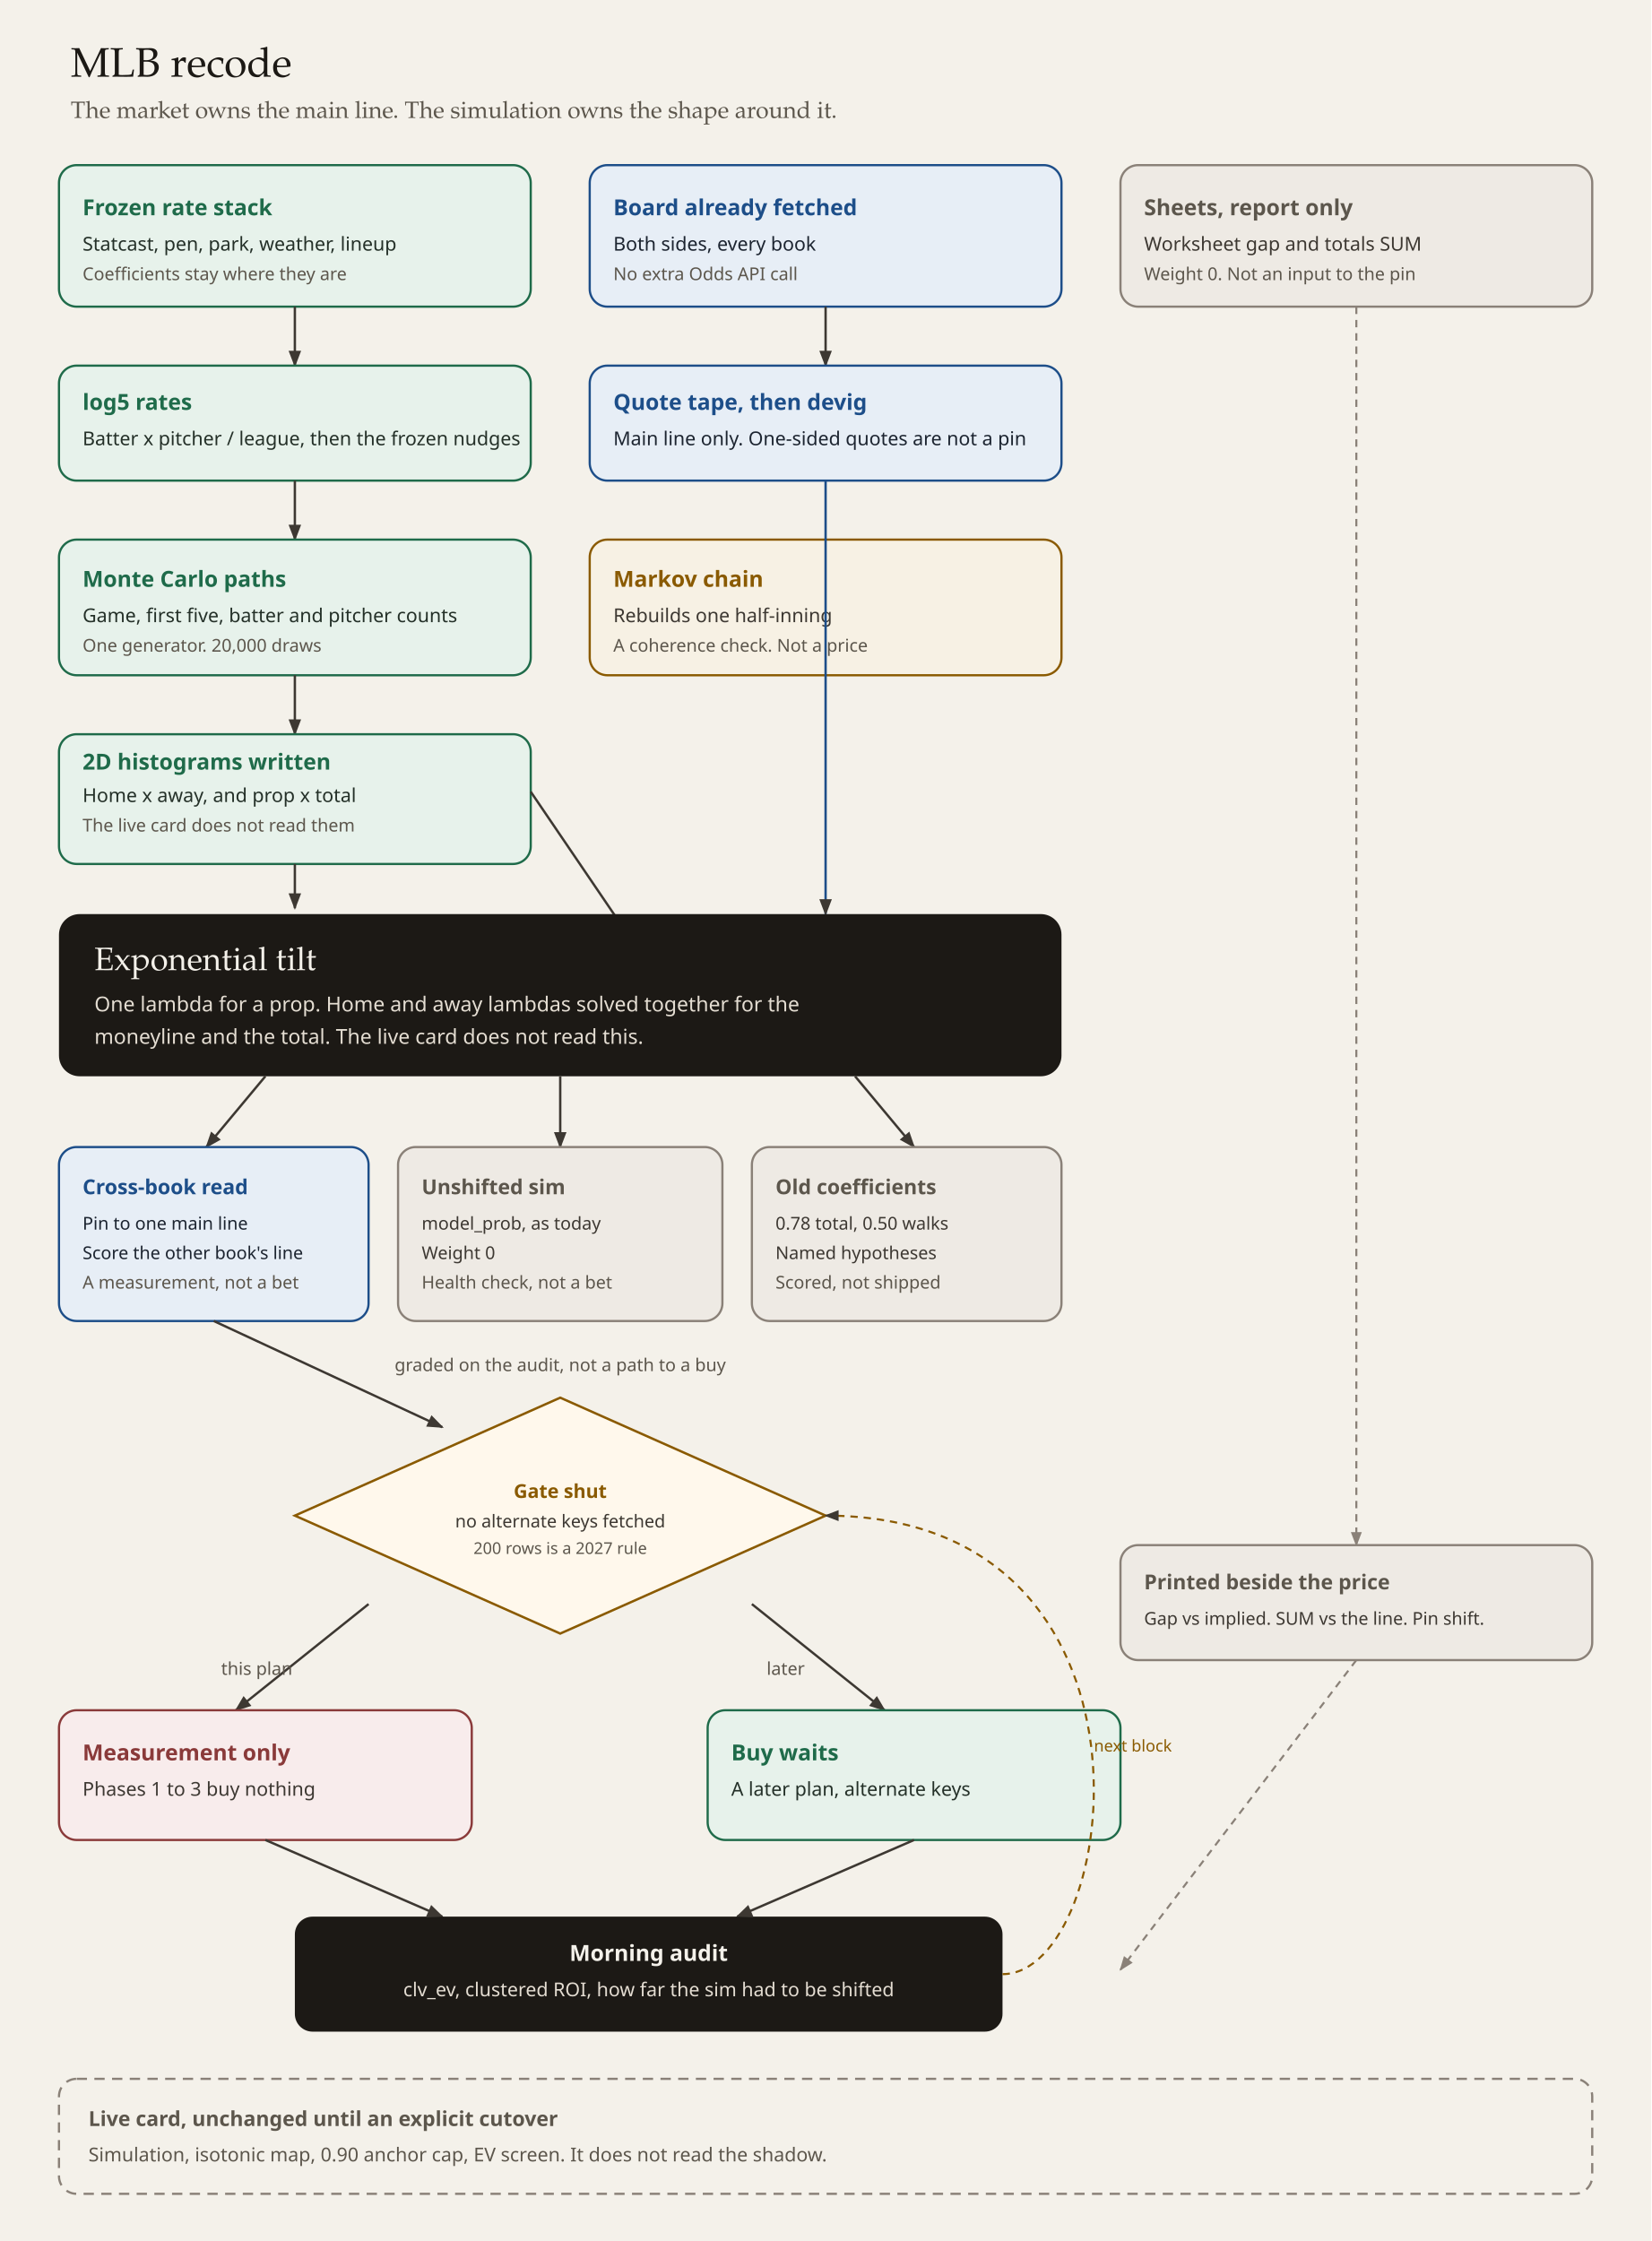
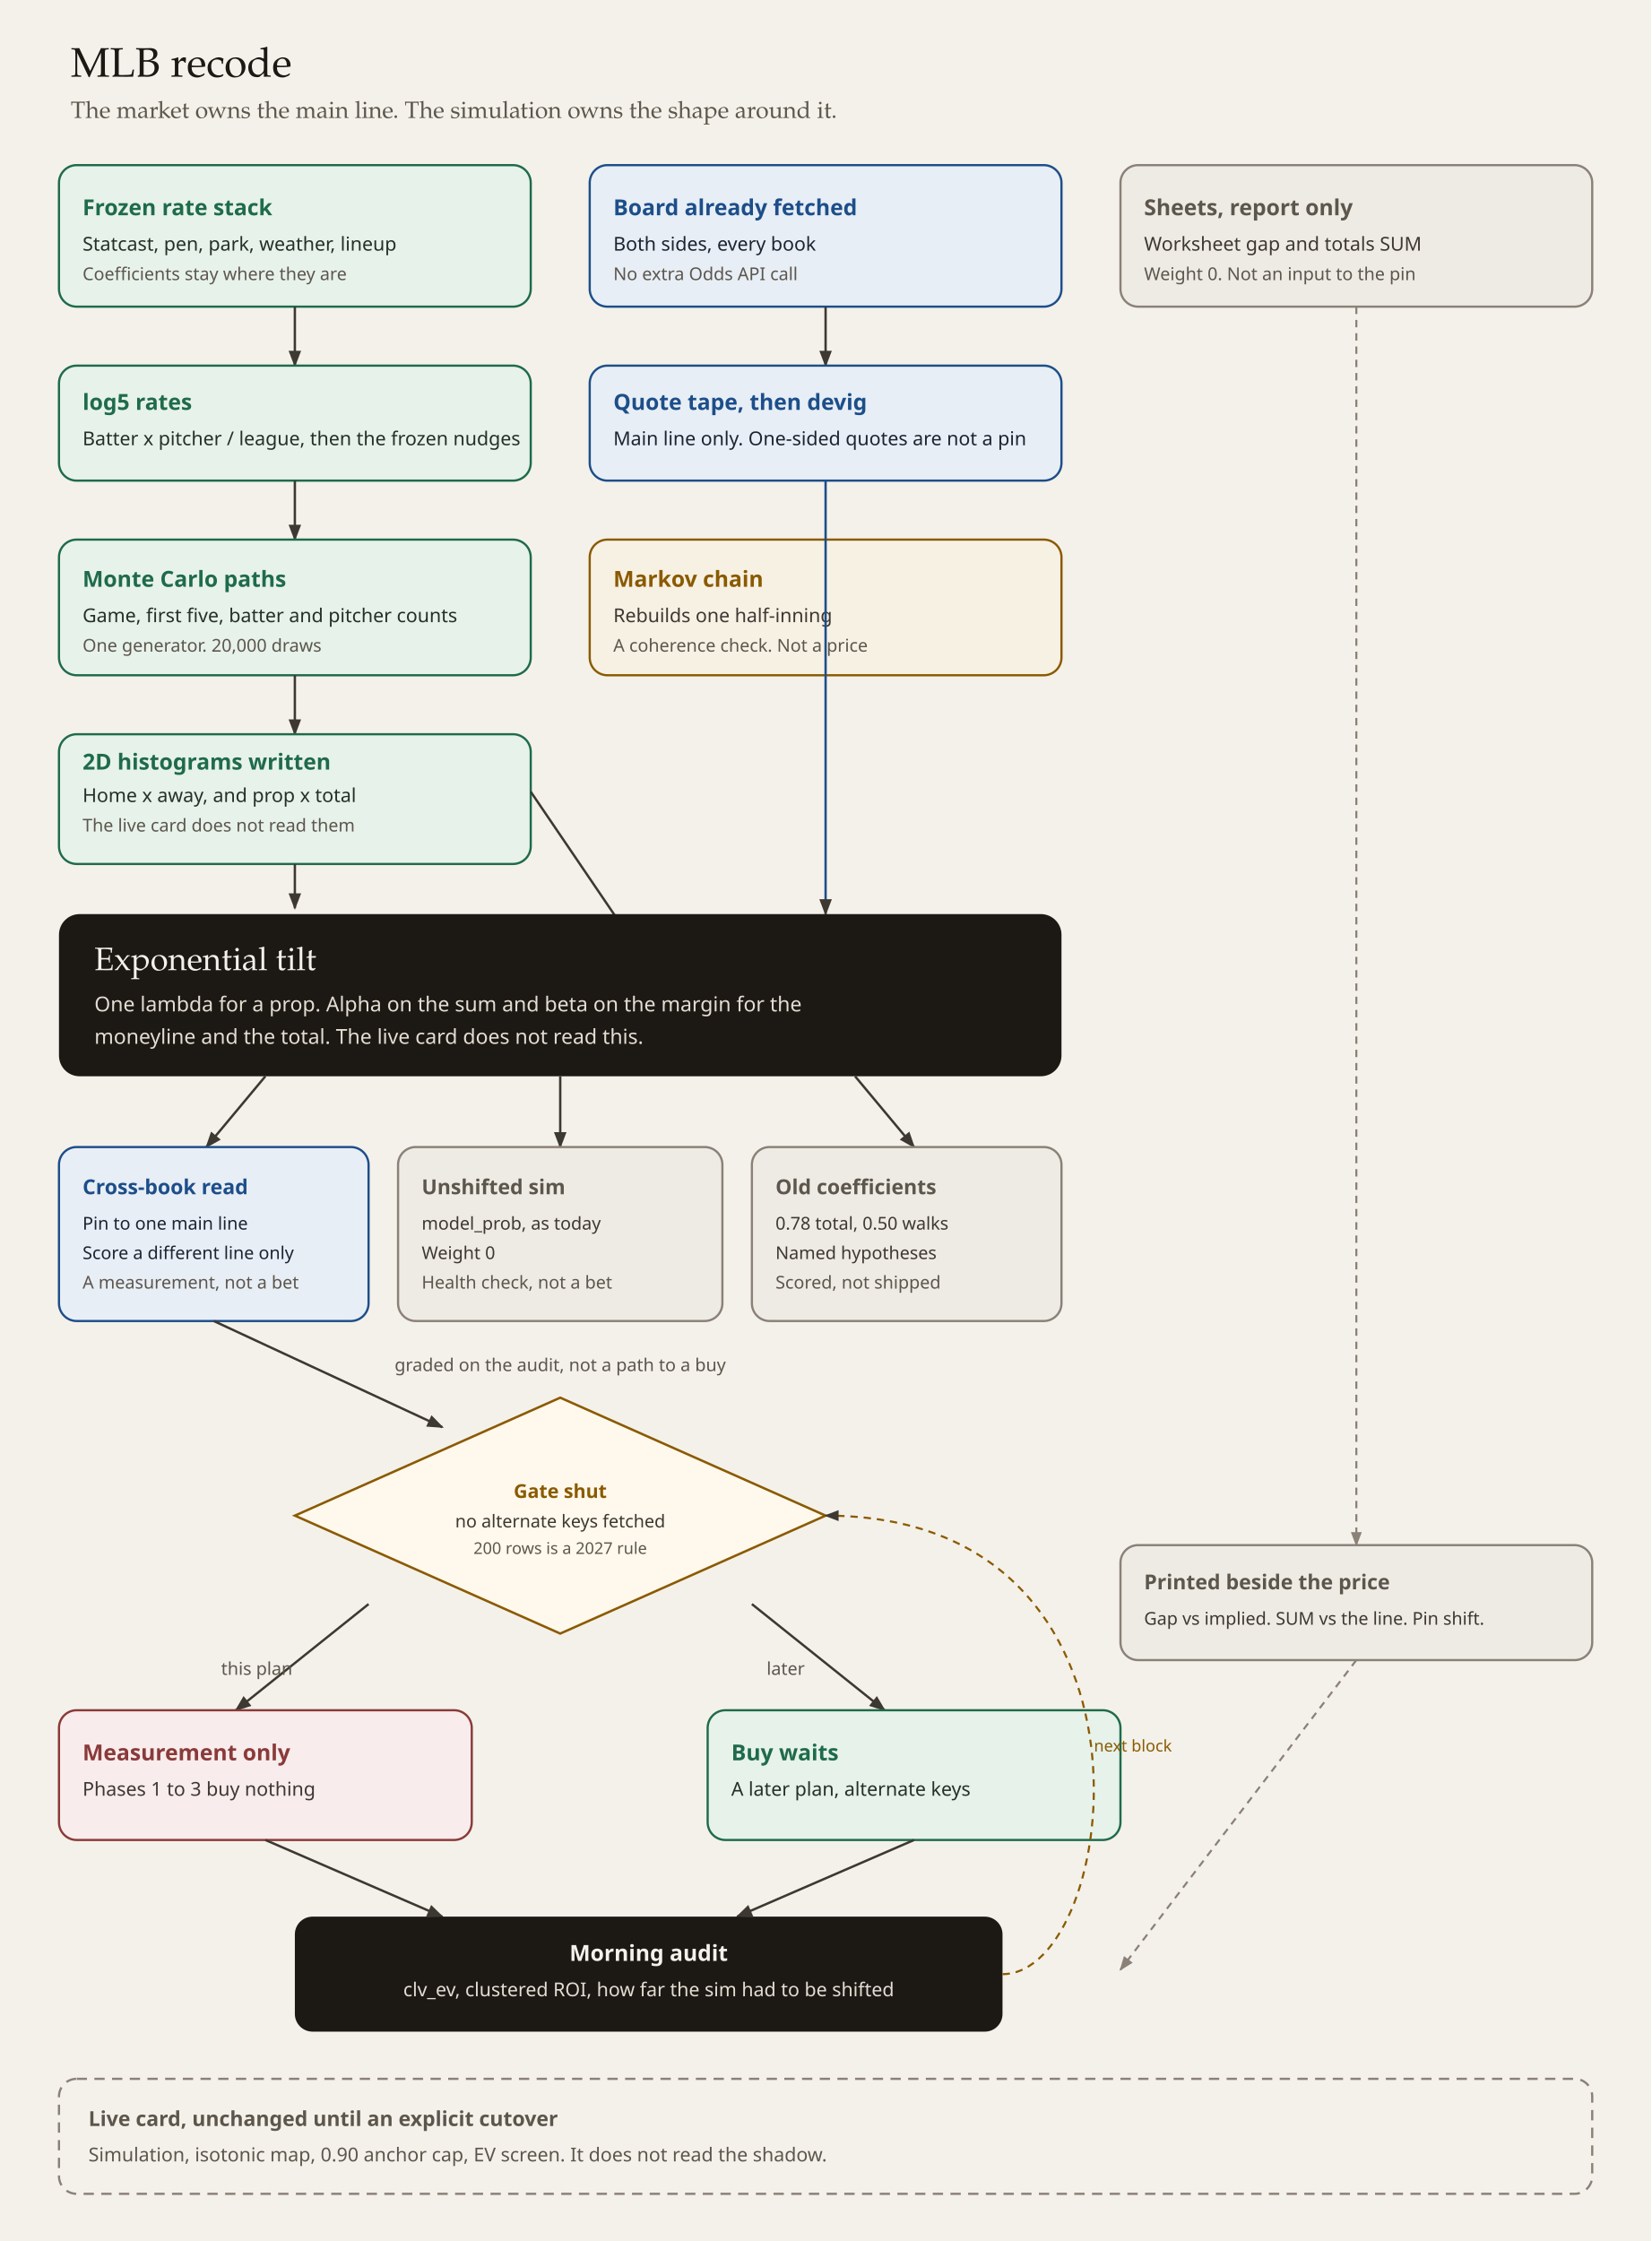
<svg xmlns="http://www.w3.org/2000/svg" width="1120" height="1520" viewBox="0 0 1120 1520">
  <rect width="1120" height="1520" fill="#f4f1ea" />
  <text x="48" y="52" font-family="Georgia, 'Iowan Old Style', Palatino, serif" font-size="28" fill="#1c1915">MLB recode</text>
  <text x="48" y="80" font-family="Georgia, Palatino, serif" font-size="16" fill="#5c564c">The market owns the main line. The simulation owns the shape around it.</text>
  <defs>
    <marker id="arr" viewBox="0 0 10 10" refX="9" refY="5" markerWidth="7" markerHeight="7" orient="auto-start-reverse">
      <path d="M 0 1.2 L 10 5 L 0 8.8 z" fill="#3d3832" />
    </marker>
    <marker id="arrSoft" viewBox="0 0 10 10" refX="9" refY="5" markerWidth="7" markerHeight="7" orient="auto-start-reverse">
      <path d="M 0 1.2 L 10 5 L 0 8.8 z" fill="#8a8178" />
    </marker>
  </defs>
  <g font-family="ui-sans-serif, system-ui, sans-serif">
    <rect x="40" y="112" width="320" height="96" rx="12" fill="#e7f2eb" stroke="#1f6b4a" stroke-width="1.5" />
    <text x="56" y="146" font-size="15" font-weight="650" fill="#1f6b4a">Frozen rate stack</text>
    <text x="56" y="170" font-size="13" fill="#243028">Statcast, pen, park, weather, lineup</text>
    <text x="56" y="190" font-size="12" fill="#5c564c">Coefficients stay where they are</text>
    <rect x="400" y="112" width="320" height="96" rx="12" fill="#e7eef6" stroke="#1d4e89" stroke-width="1.5" />
    <text x="416" y="146" font-size="15" font-weight="650" fill="#1d4e89">Board already fetched</text>
    <text x="416" y="170" font-size="13" fill="#1c2430">Both sides, every book</text>
    <text x="416" y="190" font-size="12" fill="#5c564c">No extra Odds API call</text>
    <rect x="760" y="112" width="320" height="96" rx="12" fill="#eeeae4" stroke="#8a8178" stroke-width="1.5" />
    <text x="776" y="146" font-size="15" font-weight="650" fill="#5c564c">Sheets, report only</text>
    <text x="776" y="170" font-size="13" fill="#3d3832">Worksheet gap and totals SUM</text>
    <text x="776" y="190" font-size="12" fill="#5c564c">Weight 0. Not an input to the pin</text>
    <line x1="200" y1="208" x2="200" y2="248" stroke="#3d3832" stroke-width="1.6" marker-end="url(#arr)" />
    <line x1="560" y1="208" x2="560" y2="248" stroke="#3d3832" stroke-width="1.6" marker-end="url(#arr)" />
    <line x1="920" y1="208" x2="920" y2="1048" stroke="#8a8178" stroke-width="1.4" stroke-dasharray="5 4" marker-end="url(#arrSoft)" />
    <rect x="40" y="248" width="320" height="78" rx="12" fill="#e7f2eb" stroke="#1f6b4a" stroke-width="1.5" />
    <text x="56" y="278" font-size="15" font-weight="650" fill="#1f6b4a">log5 rates</text>
    <text x="56" y="302" font-size="13" fill="#243028">Batter x pitcher / league, then the frozen nudges</text>
    <rect x="400" y="248" width="320" height="78" rx="12" fill="#e7eef6" stroke="#1d4e89" stroke-width="1.5" />
    <text x="416" y="278" font-size="15" font-weight="650" fill="#1d4e89">Quote tape, then devig</text>
    <text x="416" y="302" font-size="13" fill="#1c2430">Main line only. One-sided quotes are not a pin</text>
    <line x1="200" y1="326" x2="200" y2="366" stroke="#3d3832" stroke-width="1.6" marker-end="url(#arr)" />
    <rect x="40" y="366" width="320" height="92" rx="12" fill="#e7f2eb" stroke="#1f6b4a" stroke-width="1.5" />
    <text x="56" y="398" font-size="15" font-weight="650" fill="#1f6b4a">Monte Carlo paths</text>
    <text x="56" y="422" font-size="13" fill="#243028">Game, first five, batter and pitcher counts</text>
    <text x="56" y="442" font-size="12" fill="#5c564c">One generator. 20,000 draws</text>
    <rect x="400" y="366" width="320" height="92" rx="12" fill="#f7f1e4" stroke="#8a5a00" stroke-width="1.5" />
    <text x="416" y="398" font-size="15" font-weight="650" fill="#8a5a00">Markov chain</text>
    <text x="416" y="422" font-size="13" fill="#3d3832">Rebuilds one half-inning</text>
    <text x="416" y="442" font-size="12" fill="#5c564c">A coherence check. Not a price</text>
    <line x1="200" y1="458" x2="200" y2="498" stroke="#3d3832" stroke-width="1.6" marker-end="url(#arr)" />
    <line x1="560" y1="326" x2="560" y2="620" stroke="#1d4e89" stroke-width="1.6" marker-end="url(#arr)" />
    <rect x="40" y="498" width="320" height="88" rx="12" fill="#e7f2eb" stroke="#1f6b4a" stroke-width="1.5" />
    <text x="56" y="522" font-size="15" font-weight="650" fill="#1f6b4a">2D histograms written</text>
    <text x="56" y="544" font-size="13" fill="#243028">Home x away, and prop x total</text>
    <text x="56" y="564" font-size="12" fill="#5c564c">The live card does not read them</text>
    <line x1="200" y1="586" x2="200" y2="616" stroke="#3d3832" stroke-width="1.6" marker-end="url(#arr)" />
    <line x1="360" y1="537" x2="430" y2="640" stroke="#3d3832" stroke-width="1.6" marker-end="url(#arr)" />
    <rect x="40" y="620" width="680" height="110" rx="14" fill="#1c1915" />
    <text x="64" y="658" font-family="Georgia, Palatino, serif" font-size="22" fill="#f4f1ea">Exponential tilt</text>
-     <text x="64" y="686" font-family="ui-sans-serif, system-ui, sans-serif" font-size="14" fill="#e4ddd2">One lambda for a prop. Home and away lambdas solved together for the</text>
+     <text x="64" y="686" font-family="ui-sans-serif, system-ui, sans-serif" font-size="14" fill="#e4ddd2">One lambda for a prop. Alpha on the sum and beta on the margin for the</text>
    <text x="64" y="708" font-family="ui-sans-serif, system-ui, sans-serif" font-size="14" fill="#e4ddd2">moneyline and the total. The live card does not read this.</text>
    <line x1="180" y1="730" x2="140" y2="778" stroke="#3d3832" stroke-width="1.6" marker-end="url(#arr)" />
    <line x1="380" y1="730" x2="380" y2="778" stroke="#3d3832" stroke-width="1.6" marker-end="url(#arr)" />
    <line x1="580" y1="730" x2="620" y2="778" stroke="#3d3832" stroke-width="1.6" marker-end="url(#arr)" />
    <rect x="40" y="778" width="210" height="118" rx="12" fill="#e7eef6" stroke="#1d4e89" stroke-width="1.5" />
    <text x="56" y="810" font-size="14" font-weight="650" fill="#1d4e89">Cross-book read</text>
    <text x="56" y="834" font-size="12" fill="#1c2430">Pin to one main line</text>
-     <text x="56" y="854" font-size="12" fill="#1c2430">Score the other book's line</text>
+     <text x="56" y="854" font-size="12" fill="#1c2430">Score a different line only</text>
    <text x="56" y="874" font-size="12" fill="#5c564c">A measurement, not a bet</text>
    <rect x="270" y="778" width="220" height="118" rx="12" fill="#eeeae4" stroke="#8a8178" stroke-width="1.5" />
    <text x="286" y="810" font-size="14" font-weight="650" fill="#5c564c">Unshifted sim</text>
    <text x="286" y="834" font-size="12" fill="#3d3832">model_prob, as today</text>
    <text x="286" y="854" font-size="12" fill="#3d3832">Weight 0</text>
    <text x="286" y="874" font-size="12" fill="#5c564c">Health check, not a bet</text>
    <rect x="510" y="778" width="210" height="118" rx="12" fill="#eeeae4" stroke="#8a8178" stroke-width="1.5" />
    <text x="526" y="810" font-size="14" font-weight="650" fill="#5c564c">Old coefficients</text>
    <text x="526" y="834" font-size="12" fill="#3d3832">0.78 total, 0.50 walks</text>
    <text x="526" y="854" font-size="12" fill="#3d3832">Named hypotheses</text>
    <text x="526" y="874" font-size="12" fill="#5c564c">Scored, not shipped</text>
    <line x1="145" y1="896" x2="300" y2="968" stroke="#3d3832" stroke-width="1.6" marker-end="url(#arr)" />
    <text x="380" y="930" text-anchor="middle" font-size="12" fill="#5c564c">graded on the audit, not a path to a buy</text>
    <polygon points="380,948 560,1028 380,1108 200,1028" fill="#fff8ec" stroke="#8a5a00" stroke-width="1.6" />
    <text x="380" y="1016" text-anchor="middle" font-size="13" font-weight="650" fill="#8a5a00">Gate shut</text>
    <text x="380" y="1036" text-anchor="middle" font-size="12" fill="#3d3832">no alternate keys fetched</text>
    <text x="380" y="1054" text-anchor="middle" font-size="11" fill="#5c564c">200 rows is a 2027 rule</text>
    <rect x="760" y="1048" width="320" height="78" rx="12" fill="#eeeae4" stroke="#8a8178" stroke-width="1.5" />
    <text x="776" y="1078" font-size="14" font-weight="650" fill="#5c564c">Printed beside the price</text>
    <text x="776" y="1102" font-size="12" fill="#3d3832">Gap vs implied. SUM vs the line. Pin shift.</text>
    <line x1="250" y1="1088" x2="160" y2="1160" stroke="#3d3832" stroke-width="1.6" marker-end="url(#arr)" />
    <line x1="510" y1="1088" x2="600" y2="1160" stroke="#3d3832" stroke-width="1.6" marker-end="url(#arr)" />
    <text x="150" y="1136" font-size="12" fill="#5c564c">this plan</text>
    <text x="520" y="1136" font-size="12" fill="#5c564c">later</text>
    <rect x="40" y="1160" width="280" height="88" rx="12" fill="#f8ecec" stroke="#8a3a3a" stroke-width="1.5" />
    <text x="56" y="1194" font-size="15" font-weight="650" fill="#8a3a3a">Measurement only</text>
    <text x="56" y="1218" font-size="13" fill="#3d3832">Phases 1 to 3 buy nothing</text>
    <rect x="480" y="1160" width="280" height="88" rx="12" fill="#e7f2eb" stroke="#1f6b4a" stroke-width="1.5" />
    <text x="496" y="1194" font-size="15" font-weight="650" fill="#1f6b4a">Buy waits</text>
    <text x="496" y="1218" font-size="13" fill="#243028">A later plan, alternate keys</text>
    <line x1="180" y1="1248" x2="300" y2="1300" stroke="#3d3832" stroke-width="1.6" marker-end="url(#arr)" />
    <line x1="620" y1="1248" x2="500" y2="1300" stroke="#3d3832" stroke-width="1.6" marker-end="url(#arr)" />
    <line x1="920" y1="1126" x2="760" y2="1336" stroke="#8a8178" stroke-width="1.4" stroke-dasharray="5 4" marker-end="url(#arrSoft)" />
    <rect x="200" y="1300" width="480" height="78" rx="12" fill="#1c1915" />
    <text x="440" y="1330" text-anchor="middle" font-size="15" font-weight="650" fill="#f4f1ea">Morning audit</text>
    <text x="440" y="1354" text-anchor="middle" font-size="13" fill="#e4ddd2">clv_ev, clustered ROI, how far the sim had to be shifted</text>
    <path d="M 680 1339 C 760 1339, 800 1028, 560 1028" fill="none" stroke="#8a5a00" stroke-width="1.4" stroke-dasharray="5 4" marker-end="url(#arr)" />
    <text x="742" y="1188" font-size="11" fill="#8a5a00">next block</text>
    <rect x="40" y="1410" width="1040" height="78" rx="12" fill="none" stroke="#8a8178" stroke-width="1.5" stroke-dasharray="7 5" />
    <text x="60" y="1442" font-size="14" font-weight="650" fill="#5c564c">Live card, unchanged until an explicit cutover</text>
    <text x="60" y="1466" font-size="13" fill="#5c564c">Simulation, isotonic map, 0.90 anchor cap, EV screen. It does not read the shadow.</text>
  </g>
</svg>
